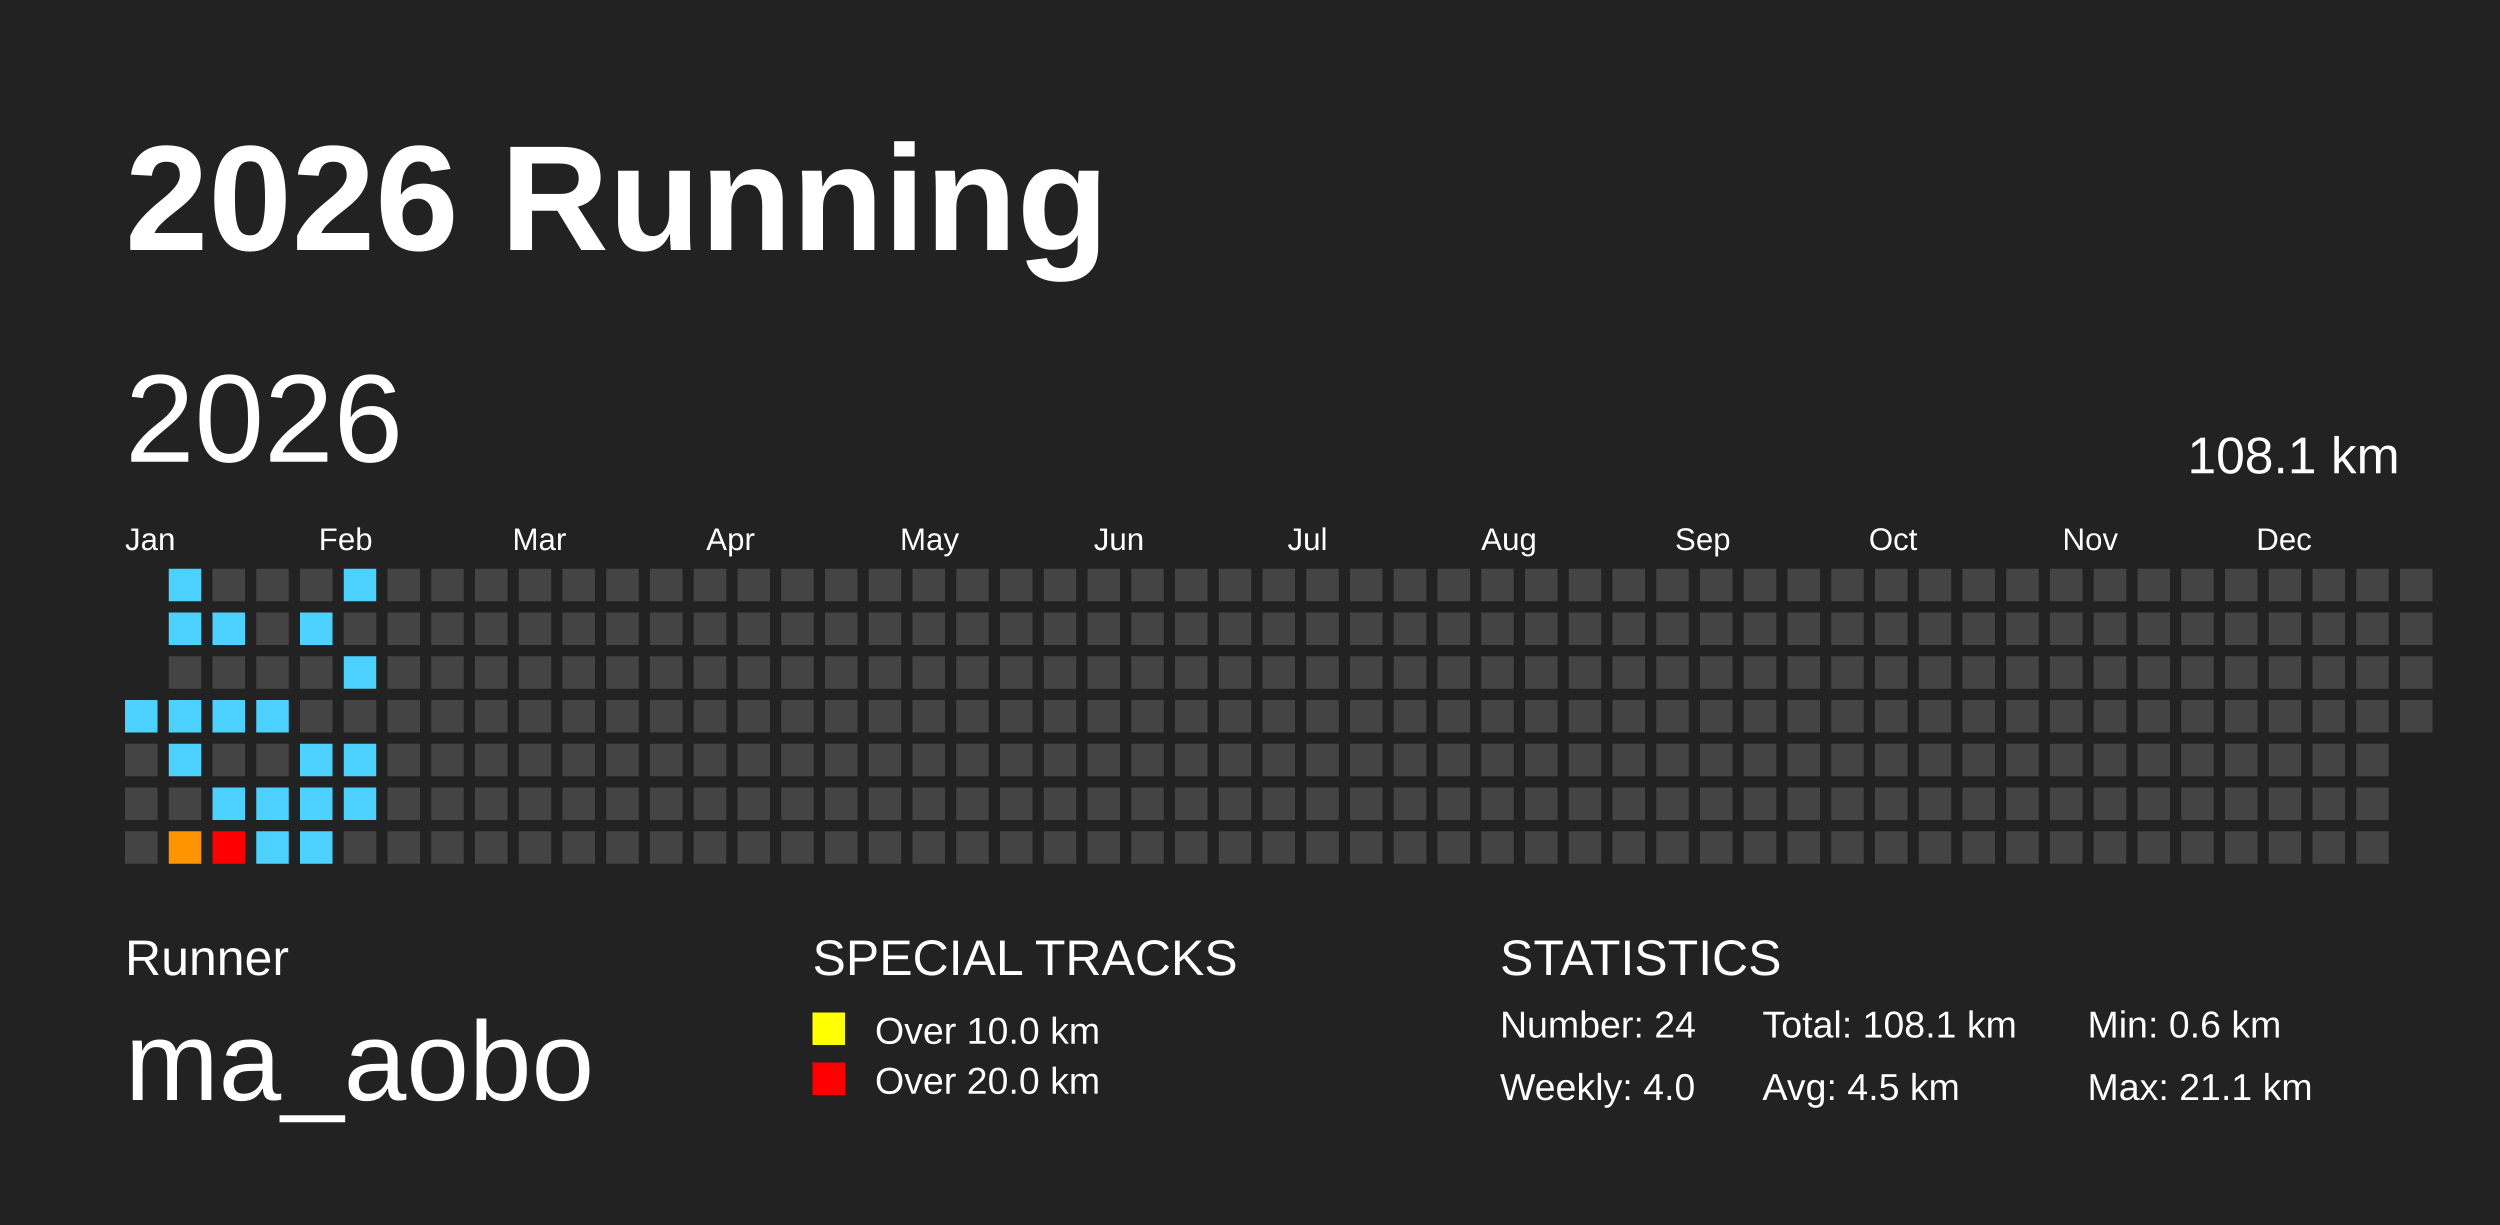
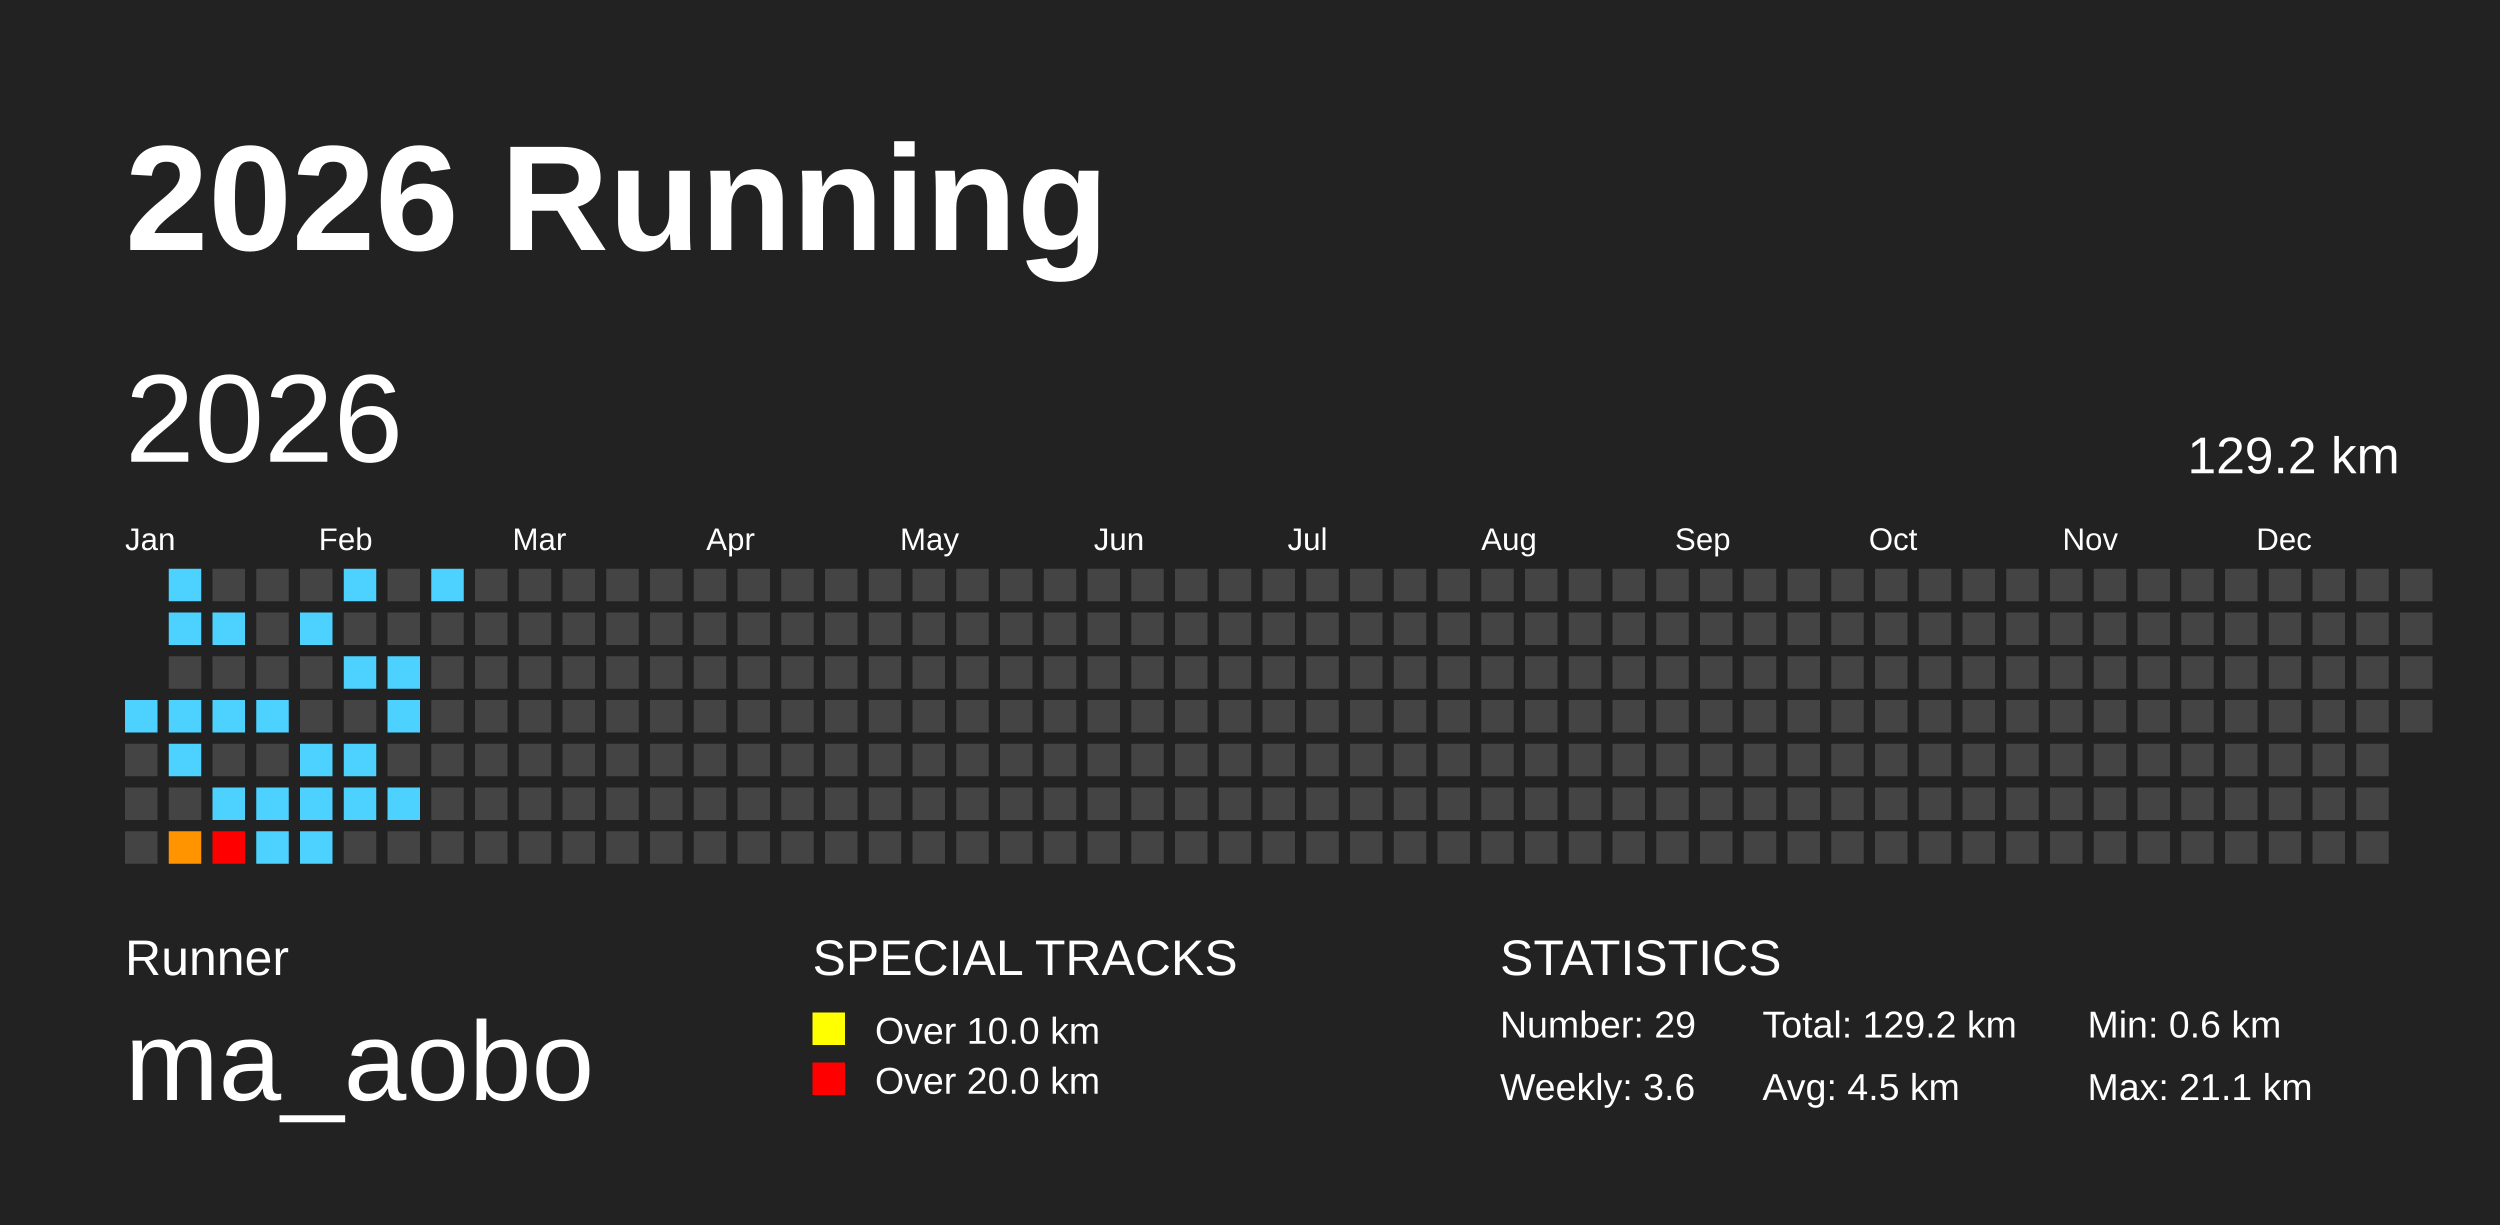
<svg xmlns="http://www.w3.org/2000/svg" baseProfile="full" height="98mm" version="1.1" viewBox="0,0,200,98" width="200mm">
  <defs />
  <rect fill="#222222" height="98" width="200" x="0" y="0" />
  <text fill="#FFFFFF" style="font-size:12px; font-family:Arial; font-weight:bold;" x="10" y="20">2026 Running</text>
  <text fill="#FFFFFF" style="font-size:4px; font-family:Arial" x="10" y="78">Runner</text>
  <text fill="#FFFFFF" style="font-size:9px; font-family:Arial" x="10" y="88">ma_aobo</text>
  <text fill="#FFFFFF" style="font-size:4px; font-family:Arial" x="65" y="78">SPECIAL TRACKS</text>
  <rect fill="yellow" height="2.6" width="2.6" x="65" y="81" />
  <text fill="#FFFFFF" style="font-size:3px; font-family:Arial" x="70" y="83.5">Over 10.0 km</text>
  <rect fill="red" height="2.6" width="2.6" x="65" y="85" />
  <text fill="#FFFFFF" style="font-size:3px; font-family:Arial" x="70" y="87.5">Over 20.0 km</text>
  <text fill="#FFFFFF" style="font-size:4px; font-family:Arial" x="120" y="78">STATISTICS</text>
-   <text fill="#FFFFFF" style="font-size:3px; font-family:Arial" x="120" y="83">Number: 24</text>
-   <text fill="#FFFFFF" style="font-size:3px; font-family:Arial" x="120" y="88">Weekly: 4.0</text>
-   <text fill="#FFFFFF" style="font-size:3px; font-family:Arial" x="141" y="83">Total: 108.1 km</text>
+   <text fill="#FFFFFF" style="font-size:3px; font-family:Arial" x="120" y="83">Number: 29</text>
+   <text fill="#FFFFFF" style="font-size:3px; font-family:Arial" x="120" y="88">Weekly: 3.6</text>
+   <text fill="#FFFFFF" style="font-size:3px; font-family:Arial" x="141" y="83">Total: 129.2 km</text>
  <text fill="#FFFFFF" style="font-size:3px; font-family:Arial" x="141" y="88">Avg: 4.5 km</text>
  <text fill="#FFFFFF" style="font-size:3px; font-family:Arial" x="167" y="83">Min: 0.6 km</text>
  <text fill="#FFFFFF" style="font-size:3px; font-family:Arial" x="167" y="88">Max: 21.1 km</text>
  <text dominant-baseline="hanging" fill="#FFFFFF" style="font-size:10.0px; font-family:Arial;" x="10" y="30">2026</text>
-   <text dominant-baseline="hanging" fill="#FFFFFF" style="font-size:4.125px; font-family:Arial;" x="175" y="35">108.1 km</text>
+   <text dominant-baseline="hanging" fill="#FFFFFF" style="font-size:4.125px; font-family:Arial;" x="175" y="35">129.2 km</text>
  <text fill="#FFFFFF" style="font-size:2.5px; font-family:Arial" x="10.0" y="44">Jan</text>
  <text fill="#FFFFFF" style="font-size:2.5px; font-family:Arial" x="25.5" y="44">Feb</text>
  <text fill="#FFFFFF" style="font-size:2.5px; font-family:Arial" x="41.0" y="44">Mar</text>
  <text fill="#FFFFFF" style="font-size:2.5px; font-family:Arial" x="56.5" y="44">Apr</text>
  <text fill="#FFFFFF" style="font-size:2.5px; font-family:Arial" x="72.0" y="44">May</text>
  <text fill="#FFFFFF" style="font-size:2.5px; font-family:Arial" x="87.5" y="44">Jun</text>
  <text fill="#FFFFFF" style="font-size:2.5px; font-family:Arial" x="103.0" y="44">Jul</text>
  <text fill="#FFFFFF" style="font-size:2.5px; font-family:Arial" x="118.5" y="44">Aug</text>
  <text fill="#FFFFFF" style="font-size:2.5px; font-family:Arial" x="134.0" y="44">Sep</text>
  <text fill="#FFFFFF" style="font-size:2.5px; font-family:Arial" x="149.5" y="44">Oct</text>
  <text fill="#FFFFFF" style="font-size:2.5px; font-family:Arial" x="165.0" y="44">Nov</text>
  <text fill="#FFFFFF" style="font-size:2.5px; font-family:Arial" x="180.5" y="44">Dec</text>
  <rect fill="#4dd2ff" height="2.6" width="2.6" x="10.0" y="56.0" />
  <rect fill="#444444" height="2.6" width="2.6" x="10.0" y="59.5" />
  <rect fill="#444444" height="2.6" width="2.6" x="10.0" y="63.0" />
  <rect fill="#444444" height="2.6" width="2.6" x="10.0" y="66.5" />
  <rect fill="#4dd2ff" height="2.6" width="2.6" x="13.5" y="45.5" />
  <rect fill="#4dd2ff" height="2.6" width="2.6" x="13.5" y="49.0" />
  <rect fill="#444444" height="2.6" width="2.6" x="13.5" y="52.5" />
  <rect fill="#4dd2ff" height="2.6" width="2.6" x="13.5" y="56.0" />
  <rect fill="#4dd2ff" height="2.6" width="2.6" x="13.5" y="59.5" />
  <rect fill="#444444" height="2.6" width="2.6" x="13.5" y="63.0" />
  <rect fill="#ff9400" height="2.6" width="2.6" x="13.5" y="66.5" />
  <rect fill="#444444" height="2.6" width="2.6" x="17.0" y="45.5" />
  <rect fill="#4dd2ff" height="2.6" width="2.6" x="17.0" y="49.0" />
  <rect fill="#444444" height="2.6" width="2.6" x="17.0" y="52.5" />
  <rect fill="#4dd2ff" height="2.6" width="2.6" x="17.0" y="56.0" />
  <rect fill="#444444" height="2.6" width="2.6" x="17.0" y="59.5" />
  <rect fill="#4dd2ff" height="2.6" width="2.6" x="17.0" y="63.0" />
  <rect fill="red" height="2.6" width="2.6" x="17.0" y="66.5" />
  <rect fill="#444444" height="2.6" width="2.6" x="20.5" y="45.5" />
  <rect fill="#444444" height="2.6" width="2.6" x="20.5" y="49.0" />
  <rect fill="#444444" height="2.6" width="2.6" x="20.5" y="52.5" />
  <rect fill="#4dd2ff" height="2.6" width="2.6" x="20.5" y="56.0" />
  <rect fill="#444444" height="2.6" width="2.6" x="20.5" y="59.5" />
  <rect fill="#4dd2ff" height="2.6" width="2.6" x="20.5" y="63.0" />
  <rect fill="#4dd2ff" height="2.6" width="2.6" x="20.5" y="66.5" />
  <rect fill="#444444" height="2.6" width="2.6" x="24.0" y="45.5" />
  <rect fill="#4dd2ff" height="2.6" width="2.6" x="24.0" y="49.0" />
  <rect fill="#444444" height="2.6" width="2.6" x="24.0" y="52.5" />
  <rect fill="#444444" height="2.6" width="2.6" x="24.0" y="56.0" />
  <rect fill="#4dd2ff" height="2.6" width="2.6" x="24.0" y="59.5" />
  <rect fill="#4dd2ff" height="2.6" width="2.6" x="24.0" y="63.0" />
  <rect fill="#4dd2ff" height="2.6" width="2.6" x="24.0" y="66.5" />
  <rect fill="#4dd2ff" height="2.6" width="2.6" x="27.5" y="45.5" />
  <rect fill="#444444" height="2.6" width="2.6" x="27.5" y="49.0" />
  <rect fill="#4dd2ff" height="2.6" width="2.6" x="27.5" y="52.5" />
  <rect fill="#444444" height="2.6" width="2.6" x="27.5" y="56.0" />
  <rect fill="#4dd2ff" height="2.6" width="2.6" x="27.5" y="59.5" />
  <rect fill="#4dd2ff" height="2.6" width="2.6" x="27.5" y="63.0" />
  <rect fill="#444444" height="2.6" width="2.6" x="27.5" y="66.5" />
  <rect fill="#444444" height="2.6" width="2.6" x="31.0" y="45.5" />
  <rect fill="#444444" height="2.6" width="2.6" x="31.0" y="49.0" />
-   <rect fill="#444444" height="2.6" width="2.6" x="31.0" y="52.5" />
-   <rect fill="#444444" height="2.6" width="2.6" x="31.0" y="56.0" />
+   <rect fill="#4dd2ff" height="2.6" width="2.6" x="31.0" y="52.5" />
+   <rect fill="#4dd2ff" height="2.6" width="2.6" x="31.0" y="56.0" />
  <rect fill="#444444" height="2.6" width="2.6" x="31.0" y="59.5" />
-   <rect fill="#444444" height="2.6" width="2.6" x="31.0" y="63.0" />
+   <rect fill="#4dd2ff" height="2.6" width="2.6" x="31.0" y="63.0" />
  <rect fill="#444444" height="2.6" width="2.6" x="31.0" y="66.5" />
-   <rect fill="#444444" height="2.6" width="2.6" x="34.5" y="45.5" />
+   <rect fill="#4dd2ff" height="2.6" width="2.6" x="34.5" y="45.5" />
  <rect fill="#444444" height="2.6" width="2.6" x="34.5" y="49.0" />
  <rect fill="#444444" height="2.6" width="2.6" x="34.5" y="52.5" />
  <rect fill="#444444" height="2.6" width="2.6" x="34.5" y="56.0" />
  <rect fill="#444444" height="2.6" width="2.6" x="34.5" y="59.5" />
  <rect fill="#444444" height="2.6" width="2.6" x="34.5" y="63.0" />
  <rect fill="#444444" height="2.6" width="2.6" x="34.5" y="66.5" />
  <rect fill="#444444" height="2.6" width="2.6" x="38.0" y="45.5" />
  <rect fill="#444444" height="2.6" width="2.6" x="38.0" y="49.0" />
  <rect fill="#444444" height="2.6" width="2.6" x="38.0" y="52.5" />
  <rect fill="#444444" height="2.6" width="2.6" x="38.0" y="56.0" />
  <rect fill="#444444" height="2.6" width="2.6" x="38.0" y="59.5" />
  <rect fill="#444444" height="2.6" width="2.6" x="38.0" y="63.0" />
  <rect fill="#444444" height="2.6" width="2.6" x="38.0" y="66.5" />
  <rect fill="#444444" height="2.6" width="2.6" x="41.5" y="45.5" />
  <rect fill="#444444" height="2.6" width="2.6" x="41.5" y="49.0" />
  <rect fill="#444444" height="2.6" width="2.6" x="41.5" y="52.5" />
  <rect fill="#444444" height="2.6" width="2.6" x="41.5" y="56.0" />
  <rect fill="#444444" height="2.6" width="2.6" x="41.5" y="59.5" />
  <rect fill="#444444" height="2.6" width="2.6" x="41.5" y="63.0" />
  <rect fill="#444444" height="2.6" width="2.6" x="41.5" y="66.5" />
  <rect fill="#444444" height="2.6" width="2.6" x="45.0" y="45.5" />
  <rect fill="#444444" height="2.6" width="2.6" x="45.0" y="49.0" />
  <rect fill="#444444" height="2.6" width="2.6" x="45.0" y="52.5" />
  <rect fill="#444444" height="2.6" width="2.6" x="45.0" y="56.0" />
  <rect fill="#444444" height="2.6" width="2.6" x="45.0" y="59.5" />
  <rect fill="#444444" height="2.6" width="2.6" x="45.0" y="63.0" />
  <rect fill="#444444" height="2.6" width="2.6" x="45.0" y="66.5" />
  <rect fill="#444444" height="2.6" width="2.6" x="48.5" y="45.5" />
  <rect fill="#444444" height="2.6" width="2.6" x="48.5" y="49.0" />
  <rect fill="#444444" height="2.6" width="2.6" x="48.5" y="52.5" />
  <rect fill="#444444" height="2.6" width="2.6" x="48.5" y="56.0" />
  <rect fill="#444444" height="2.6" width="2.6" x="48.5" y="59.5" />
  <rect fill="#444444" height="2.6" width="2.6" x="48.5" y="63.0" />
  <rect fill="#444444" height="2.6" width="2.6" x="48.5" y="66.5" />
  <rect fill="#444444" height="2.6" width="2.6" x="52.0" y="45.5" />
  <rect fill="#444444" height="2.6" width="2.6" x="52.0" y="49.0" />
  <rect fill="#444444" height="2.6" width="2.6" x="52.0" y="52.5" />
  <rect fill="#444444" height="2.6" width="2.6" x="52.0" y="56.0" />
  <rect fill="#444444" height="2.6" width="2.6" x="52.0" y="59.5" />
  <rect fill="#444444" height="2.6" width="2.6" x="52.0" y="63.0" />
  <rect fill="#444444" height="2.6" width="2.6" x="52.0" y="66.5" />
  <rect fill="#444444" height="2.6" width="2.6" x="55.5" y="45.5" />
  <rect fill="#444444" height="2.6" width="2.6" x="55.5" y="49.0" />
  <rect fill="#444444" height="2.6" width="2.6" x="55.5" y="52.5" />
  <rect fill="#444444" height="2.6" width="2.6" x="55.5" y="56.0" />
  <rect fill="#444444" height="2.6" width="2.6" x="55.5" y="59.5" />
  <rect fill="#444444" height="2.6" width="2.6" x="55.5" y="63.0" />
  <rect fill="#444444" height="2.6" width="2.6" x="55.5" y="66.5" />
  <rect fill="#444444" height="2.6" width="2.6" x="59.0" y="45.5" />
  <rect fill="#444444" height="2.6" width="2.6" x="59.0" y="49.0" />
  <rect fill="#444444" height="2.6" width="2.6" x="59.0" y="52.5" />
  <rect fill="#444444" height="2.6" width="2.6" x="59.0" y="56.0" />
  <rect fill="#444444" height="2.6" width="2.6" x="59.0" y="59.5" />
  <rect fill="#444444" height="2.6" width="2.6" x="59.0" y="63.0" />
  <rect fill="#444444" height="2.6" width="2.6" x="59.0" y="66.5" />
  <rect fill="#444444" height="2.6" width="2.6" x="62.5" y="45.5" />
  <rect fill="#444444" height="2.6" width="2.6" x="62.5" y="49.0" />
  <rect fill="#444444" height="2.6" width="2.6" x="62.5" y="52.5" />
  <rect fill="#444444" height="2.6" width="2.6" x="62.5" y="56.0" />
  <rect fill="#444444" height="2.6" width="2.6" x="62.5" y="59.5" />
  <rect fill="#444444" height="2.6" width="2.6" x="62.5" y="63.0" />
  <rect fill="#444444" height="2.6" width="2.6" x="62.5" y="66.5" />
  <rect fill="#444444" height="2.6" width="2.6" x="66.0" y="45.5" />
  <rect fill="#444444" height="2.6" width="2.6" x="66.0" y="49.0" />
  <rect fill="#444444" height="2.6" width="2.6" x="66.0" y="52.5" />
  <rect fill="#444444" height="2.6" width="2.6" x="66.0" y="56.0" />
  <rect fill="#444444" height="2.6" width="2.6" x="66.0" y="59.5" />
  <rect fill="#444444" height="2.6" width="2.6" x="66.0" y="63.0" />
  <rect fill="#444444" height="2.6" width="2.6" x="66.0" y="66.5" />
  <rect fill="#444444" height="2.6" width="2.6" x="69.5" y="45.5" />
  <rect fill="#444444" height="2.6" width="2.6" x="69.5" y="49.0" />
  <rect fill="#444444" height="2.6" width="2.6" x="69.5" y="52.5" />
  <rect fill="#444444" height="2.6" width="2.6" x="69.5" y="56.0" />
  <rect fill="#444444" height="2.6" width="2.6" x="69.5" y="59.5" />
  <rect fill="#444444" height="2.6" width="2.6" x="69.5" y="63.0" />
  <rect fill="#444444" height="2.6" width="2.6" x="69.5" y="66.5" />
  <rect fill="#444444" height="2.6" width="2.6" x="73.0" y="45.5" />
  <rect fill="#444444" height="2.6" width="2.6" x="73.0" y="49.0" />
  <rect fill="#444444" height="2.6" width="2.6" x="73.0" y="52.5" />
  <rect fill="#444444" height="2.6" width="2.6" x="73.0" y="56.0" />
  <rect fill="#444444" height="2.6" width="2.6" x="73.0" y="59.5" />
  <rect fill="#444444" height="2.6" width="2.6" x="73.0" y="63.0" />
  <rect fill="#444444" height="2.6" width="2.6" x="73.0" y="66.5" />
  <rect fill="#444444" height="2.6" width="2.6" x="76.5" y="45.5" />
  <rect fill="#444444" height="2.6" width="2.6" x="76.5" y="49.0" />
  <rect fill="#444444" height="2.6" width="2.6" x="76.5" y="52.5" />
  <rect fill="#444444" height="2.6" width="2.6" x="76.5" y="56.0" />
  <rect fill="#444444" height="2.6" width="2.6" x="76.5" y="59.5" />
  <rect fill="#444444" height="2.6" width="2.6" x="76.5" y="63.0" />
  <rect fill="#444444" height="2.6" width="2.6" x="76.5" y="66.5" />
  <rect fill="#444444" height="2.6" width="2.6" x="80.0" y="45.5" />
  <rect fill="#444444" height="2.6" width="2.6" x="80.0" y="49.0" />
  <rect fill="#444444" height="2.6" width="2.6" x="80.0" y="52.5" />
  <rect fill="#444444" height="2.6" width="2.6" x="80.0" y="56.0" />
  <rect fill="#444444" height="2.6" width="2.6" x="80.0" y="59.5" />
  <rect fill="#444444" height="2.6" width="2.6" x="80.0" y="63.0" />
  <rect fill="#444444" height="2.6" width="2.6" x="80.0" y="66.5" />
  <rect fill="#444444" height="2.6" width="2.6" x="83.5" y="45.5" />
  <rect fill="#444444" height="2.6" width="2.6" x="83.5" y="49.0" />
  <rect fill="#444444" height="2.6" width="2.6" x="83.5" y="52.5" />
  <rect fill="#444444" height="2.6" width="2.6" x="83.5" y="56.0" />
  <rect fill="#444444" height="2.6" width="2.6" x="83.5" y="59.5" />
  <rect fill="#444444" height="2.6" width="2.6" x="83.5" y="63.0" />
  <rect fill="#444444" height="2.6" width="2.6" x="83.5" y="66.5" />
  <rect fill="#444444" height="2.6" width="2.6" x="87.0" y="45.5" />
  <rect fill="#444444" height="2.6" width="2.6" x="87.0" y="49.0" />
  <rect fill="#444444" height="2.6" width="2.6" x="87.0" y="52.5" />
  <rect fill="#444444" height="2.6" width="2.6" x="87.0" y="56.0" />
  <rect fill="#444444" height="2.6" width="2.6" x="87.0" y="59.5" />
  <rect fill="#444444" height="2.6" width="2.6" x="87.0" y="63.0" />
  <rect fill="#444444" height="2.6" width="2.6" x="87.0" y="66.5" />
  <rect fill="#444444" height="2.6" width="2.6" x="90.5" y="45.5" />
  <rect fill="#444444" height="2.6" width="2.6" x="90.5" y="49.0" />
  <rect fill="#444444" height="2.6" width="2.6" x="90.5" y="52.5" />
  <rect fill="#444444" height="2.6" width="2.6" x="90.5" y="56.0" />
  <rect fill="#444444" height="2.6" width="2.6" x="90.5" y="59.5" />
  <rect fill="#444444" height="2.6" width="2.6" x="90.5" y="63.0" />
  <rect fill="#444444" height="2.6" width="2.6" x="90.5" y="66.5" />
  <rect fill="#444444" height="2.6" width="2.6" x="94.0" y="45.5" />
  <rect fill="#444444" height="2.6" width="2.6" x="94.0" y="49.0" />
  <rect fill="#444444" height="2.6" width="2.6" x="94.0" y="52.5" />
  <rect fill="#444444" height="2.6" width="2.6" x="94.0" y="56.0" />
  <rect fill="#444444" height="2.6" width="2.6" x="94.0" y="59.5" />
  <rect fill="#444444" height="2.6" width="2.6" x="94.0" y="63.0" />
  <rect fill="#444444" height="2.6" width="2.6" x="94.0" y="66.5" />
  <rect fill="#444444" height="2.6" width="2.6" x="97.5" y="45.5" />
  <rect fill="#444444" height="2.6" width="2.6" x="97.5" y="49.0" />
  <rect fill="#444444" height="2.6" width="2.6" x="97.5" y="52.5" />
  <rect fill="#444444" height="2.6" width="2.6" x="97.5" y="56.0" />
  <rect fill="#444444" height="2.6" width="2.6" x="97.5" y="59.5" />
  <rect fill="#444444" height="2.6" width="2.6" x="97.5" y="63.0" />
  <rect fill="#444444" height="2.6" width="2.6" x="97.5" y="66.5" />
  <rect fill="#444444" height="2.6" width="2.6" x="101.0" y="45.5" />
  <rect fill="#444444" height="2.6" width="2.6" x="101.0" y="49.0" />
  <rect fill="#444444" height="2.6" width="2.6" x="101.0" y="52.5" />
  <rect fill="#444444" height="2.6" width="2.6" x="101.0" y="56.0" />
  <rect fill="#444444" height="2.6" width="2.6" x="101.0" y="59.5" />
  <rect fill="#444444" height="2.6" width="2.6" x="101.0" y="63.0" />
  <rect fill="#444444" height="2.6" width="2.6" x="101.0" y="66.5" />
  <rect fill="#444444" height="2.6" width="2.6" x="104.5" y="45.5" />
  <rect fill="#444444" height="2.6" width="2.6" x="104.5" y="49.0" />
  <rect fill="#444444" height="2.6" width="2.6" x="104.5" y="52.5" />
  <rect fill="#444444" height="2.6" width="2.6" x="104.5" y="56.0" />
  <rect fill="#444444" height="2.6" width="2.6" x="104.5" y="59.5" />
  <rect fill="#444444" height="2.6" width="2.6" x="104.5" y="63.0" />
  <rect fill="#444444" height="2.6" width="2.6" x="104.5" y="66.5" />
  <rect fill="#444444" height="2.6" width="2.6" x="108.0" y="45.5" />
  <rect fill="#444444" height="2.6" width="2.6" x="108.0" y="49.0" />
  <rect fill="#444444" height="2.6" width="2.6" x="108.0" y="52.5" />
  <rect fill="#444444" height="2.6" width="2.6" x="108.0" y="56.0" />
  <rect fill="#444444" height="2.6" width="2.6" x="108.0" y="59.5" />
  <rect fill="#444444" height="2.6" width="2.6" x="108.0" y="63.0" />
  <rect fill="#444444" height="2.6" width="2.6" x="108.0" y="66.5" />
  <rect fill="#444444" height="2.6" width="2.6" x="111.5" y="45.5" />
  <rect fill="#444444" height="2.6" width="2.6" x="111.5" y="49.0" />
  <rect fill="#444444" height="2.6" width="2.6" x="111.5" y="52.5" />
  <rect fill="#444444" height="2.6" width="2.6" x="111.5" y="56.0" />
  <rect fill="#444444" height="2.6" width="2.6" x="111.5" y="59.5" />
  <rect fill="#444444" height="2.6" width="2.6" x="111.5" y="63.0" />
  <rect fill="#444444" height="2.6" width="2.6" x="111.5" y="66.5" />
  <rect fill="#444444" height="2.6" width="2.6" x="115.0" y="45.5" />
  <rect fill="#444444" height="2.6" width="2.6" x="115.0" y="49.0" />
  <rect fill="#444444" height="2.6" width="2.6" x="115.0" y="52.5" />
  <rect fill="#444444" height="2.6" width="2.6" x="115.0" y="56.0" />
  <rect fill="#444444" height="2.6" width="2.6" x="115.0" y="59.5" />
  <rect fill="#444444" height="2.6" width="2.6" x="115.0" y="63.0" />
  <rect fill="#444444" height="2.6" width="2.6" x="115.0" y="66.5" />
  <rect fill="#444444" height="2.6" width="2.6" x="118.5" y="45.5" />
  <rect fill="#444444" height="2.6" width="2.6" x="118.5" y="49.0" />
  <rect fill="#444444" height="2.6" width="2.6" x="118.5" y="52.5" />
  <rect fill="#444444" height="2.6" width="2.6" x="118.5" y="56.0" />
  <rect fill="#444444" height="2.6" width="2.6" x="118.5" y="59.5" />
  <rect fill="#444444" height="2.6" width="2.6" x="118.5" y="63.0" />
  <rect fill="#444444" height="2.6" width="2.6" x="118.5" y="66.5" />
  <rect fill="#444444" height="2.6" width="2.6" x="122.0" y="45.5" />
  <rect fill="#444444" height="2.6" width="2.6" x="122.0" y="49.0" />
  <rect fill="#444444" height="2.6" width="2.6" x="122.0" y="52.5" />
  <rect fill="#444444" height="2.6" width="2.6" x="122.0" y="56.0" />
  <rect fill="#444444" height="2.6" width="2.6" x="122.0" y="59.5" />
  <rect fill="#444444" height="2.6" width="2.6" x="122.0" y="63.0" />
  <rect fill="#444444" height="2.6" width="2.6" x="122.0" y="66.5" />
  <rect fill="#444444" height="2.6" width="2.6" x="125.5" y="45.5" />
  <rect fill="#444444" height="2.6" width="2.6" x="125.5" y="49.0" />
  <rect fill="#444444" height="2.6" width="2.6" x="125.5" y="52.5" />
  <rect fill="#444444" height="2.6" width="2.6" x="125.5" y="56.0" />
  <rect fill="#444444" height="2.6" width="2.6" x="125.5" y="59.5" />
  <rect fill="#444444" height="2.6" width="2.6" x="125.5" y="63.0" />
  <rect fill="#444444" height="2.6" width="2.6" x="125.5" y="66.5" />
  <rect fill="#444444" height="2.6" width="2.6" x="129.0" y="45.5" />
  <rect fill="#444444" height="2.6" width="2.6" x="129.0" y="49.0" />
  <rect fill="#444444" height="2.6" width="2.6" x="129.0" y="52.5" />
  <rect fill="#444444" height="2.6" width="2.6" x="129.0" y="56.0" />
  <rect fill="#444444" height="2.6" width="2.6" x="129.0" y="59.5" />
  <rect fill="#444444" height="2.6" width="2.6" x="129.0" y="63.0" />
  <rect fill="#444444" height="2.6" width="2.6" x="129.0" y="66.5" />
  <rect fill="#444444" height="2.6" width="2.6" x="132.5" y="45.5" />
  <rect fill="#444444" height="2.6" width="2.6" x="132.5" y="49.0" />
  <rect fill="#444444" height="2.6" width="2.6" x="132.5" y="52.5" />
  <rect fill="#444444" height="2.6" width="2.6" x="132.5" y="56.0" />
  <rect fill="#444444" height="2.6" width="2.6" x="132.5" y="59.5" />
  <rect fill="#444444" height="2.6" width="2.6" x="132.5" y="63.0" />
  <rect fill="#444444" height="2.6" width="2.6" x="132.5" y="66.5" />
  <rect fill="#444444" height="2.6" width="2.6" x="136.0" y="45.5" />
  <rect fill="#444444" height="2.6" width="2.6" x="136.0" y="49.0" />
  <rect fill="#444444" height="2.6" width="2.6" x="136.0" y="52.5" />
  <rect fill="#444444" height="2.6" width="2.6" x="136.0" y="56.0" />
  <rect fill="#444444" height="2.6" width="2.6" x="136.0" y="59.5" />
  <rect fill="#444444" height="2.6" width="2.6" x="136.0" y="63.0" />
  <rect fill="#444444" height="2.6" width="2.6" x="136.0" y="66.5" />
  <rect fill="#444444" height="2.6" width="2.6" x="139.5" y="45.5" />
  <rect fill="#444444" height="2.6" width="2.6" x="139.5" y="49.0" />
  <rect fill="#444444" height="2.6" width="2.6" x="139.5" y="52.5" />
  <rect fill="#444444" height="2.6" width="2.6" x="139.5" y="56.0" />
  <rect fill="#444444" height="2.6" width="2.6" x="139.5" y="59.5" />
  <rect fill="#444444" height="2.6" width="2.6" x="139.5" y="63.0" />
  <rect fill="#444444" height="2.6" width="2.6" x="139.5" y="66.5" />
  <rect fill="#444444" height="2.6" width="2.6" x="143.0" y="45.5" />
  <rect fill="#444444" height="2.6" width="2.6" x="143.0" y="49.0" />
  <rect fill="#444444" height="2.6" width="2.6" x="143.0" y="52.5" />
  <rect fill="#444444" height="2.6" width="2.6" x="143.0" y="56.0" />
  <rect fill="#444444" height="2.6" width="2.6" x="143.0" y="59.5" />
  <rect fill="#444444" height="2.6" width="2.6" x="143.0" y="63.0" />
  <rect fill="#444444" height="2.6" width="2.6" x="143.0" y="66.5" />
  <rect fill="#444444" height="2.6" width="2.6" x="146.5" y="45.5" />
  <rect fill="#444444" height="2.6" width="2.6" x="146.5" y="49.0" />
  <rect fill="#444444" height="2.6" width="2.6" x="146.5" y="52.5" />
  <rect fill="#444444" height="2.6" width="2.6" x="146.5" y="56.0" />
  <rect fill="#444444" height="2.6" width="2.6" x="146.5" y="59.5" />
  <rect fill="#444444" height="2.6" width="2.6" x="146.5" y="63.0" />
  <rect fill="#444444" height="2.6" width="2.6" x="146.5" y="66.5" />
  <rect fill="#444444" height="2.6" width="2.6" x="150.0" y="45.5" />
  <rect fill="#444444" height="2.6" width="2.6" x="150.0" y="49.0" />
  <rect fill="#444444" height="2.6" width="2.6" x="150.0" y="52.5" />
  <rect fill="#444444" height="2.6" width="2.6" x="150.0" y="56.0" />
  <rect fill="#444444" height="2.6" width="2.6" x="150.0" y="59.5" />
  <rect fill="#444444" height="2.6" width="2.6" x="150.0" y="63.0" />
  <rect fill="#444444" height="2.6" width="2.6" x="150.0" y="66.5" />
  <rect fill="#444444" height="2.6" width="2.6" x="153.5" y="45.5" />
  <rect fill="#444444" height="2.6" width="2.6" x="153.5" y="49.0" />
  <rect fill="#444444" height="2.6" width="2.6" x="153.5" y="52.5" />
  <rect fill="#444444" height="2.6" width="2.6" x="153.5" y="56.0" />
  <rect fill="#444444" height="2.6" width="2.6" x="153.5" y="59.5" />
  <rect fill="#444444" height="2.6" width="2.6" x="153.5" y="63.0" />
  <rect fill="#444444" height="2.6" width="2.6" x="153.5" y="66.5" />
  <rect fill="#444444" height="2.6" width="2.6" x="157.0" y="45.5" />
  <rect fill="#444444" height="2.6" width="2.6" x="157.0" y="49.0" />
  <rect fill="#444444" height="2.6" width="2.6" x="157.0" y="52.5" />
  <rect fill="#444444" height="2.6" width="2.6" x="157.0" y="56.0" />
  <rect fill="#444444" height="2.6" width="2.6" x="157.0" y="59.5" />
  <rect fill="#444444" height="2.6" width="2.6" x="157.0" y="63.0" />
  <rect fill="#444444" height="2.6" width="2.6" x="157.0" y="66.5" />
  <rect fill="#444444" height="2.6" width="2.6" x="160.5" y="45.5" />
  <rect fill="#444444" height="2.6" width="2.6" x="160.5" y="49.0" />
  <rect fill="#444444" height="2.6" width="2.6" x="160.5" y="52.5" />
  <rect fill="#444444" height="2.6" width="2.6" x="160.5" y="56.0" />
  <rect fill="#444444" height="2.6" width="2.6" x="160.5" y="59.5" />
  <rect fill="#444444" height="2.6" width="2.6" x="160.5" y="63.0" />
  <rect fill="#444444" height="2.6" width="2.6" x="160.5" y="66.5" />
  <rect fill="#444444" height="2.6" width="2.6" x="164.0" y="45.5" />
  <rect fill="#444444" height="2.6" width="2.6" x="164.0" y="49.0" />
  <rect fill="#444444" height="2.6" width="2.6" x="164.0" y="52.5" />
  <rect fill="#444444" height="2.6" width="2.6" x="164.0" y="56.0" />
  <rect fill="#444444" height="2.6" width="2.6" x="164.0" y="59.5" />
  <rect fill="#444444" height="2.6" width="2.6" x="164.0" y="63.0" />
  <rect fill="#444444" height="2.6" width="2.6" x="164.0" y="66.5" />
  <rect fill="#444444" height="2.6" width="2.6" x="167.5" y="45.5" />
  <rect fill="#444444" height="2.6" width="2.6" x="167.5" y="49.0" />
  <rect fill="#444444" height="2.6" width="2.6" x="167.5" y="52.5" />
  <rect fill="#444444" height="2.6" width="2.6" x="167.5" y="56.0" />
  <rect fill="#444444" height="2.6" width="2.6" x="167.5" y="59.5" />
  <rect fill="#444444" height="2.6" width="2.6" x="167.5" y="63.0" />
  <rect fill="#444444" height="2.6" width="2.6" x="167.5" y="66.5" />
  <rect fill="#444444" height="2.6" width="2.6" x="171.0" y="45.5" />
  <rect fill="#444444" height="2.6" width="2.6" x="171.0" y="49.0" />
  <rect fill="#444444" height="2.6" width="2.6" x="171.0" y="52.5" />
  <rect fill="#444444" height="2.6" width="2.6" x="171.0" y="56.0" />
  <rect fill="#444444" height="2.6" width="2.6" x="171.0" y="59.5" />
  <rect fill="#444444" height="2.6" width="2.6" x="171.0" y="63.0" />
  <rect fill="#444444" height="2.6" width="2.6" x="171.0" y="66.5" />
  <rect fill="#444444" height="2.6" width="2.6" x="174.5" y="45.5" />
  <rect fill="#444444" height="2.6" width="2.6" x="174.5" y="49.0" />
  <rect fill="#444444" height="2.6" width="2.6" x="174.5" y="52.5" />
  <rect fill="#444444" height="2.6" width="2.6" x="174.5" y="56.0" />
  <rect fill="#444444" height="2.6" width="2.6" x="174.5" y="59.5" />
  <rect fill="#444444" height="2.6" width="2.6" x="174.5" y="63.0" />
  <rect fill="#444444" height="2.6" width="2.6" x="174.5" y="66.5" />
  <rect fill="#444444" height="2.6" width="2.6" x="178.0" y="45.5" />
  <rect fill="#444444" height="2.6" width="2.6" x="178.0" y="49.0" />
  <rect fill="#444444" height="2.6" width="2.6" x="178.0" y="52.5" />
  <rect fill="#444444" height="2.6" width="2.6" x="178.0" y="56.0" />
  <rect fill="#444444" height="2.6" width="2.6" x="178.0" y="59.5" />
  <rect fill="#444444" height="2.6" width="2.6" x="178.0" y="63.0" />
  <rect fill="#444444" height="2.6" width="2.6" x="178.0" y="66.5" />
  <rect fill="#444444" height="2.6" width="2.6" x="181.5" y="45.5" />
  <rect fill="#444444" height="2.6" width="2.6" x="181.5" y="49.0" />
  <rect fill="#444444" height="2.6" width="2.6" x="181.5" y="52.5" />
  <rect fill="#444444" height="2.6" width="2.6" x="181.5" y="56.0" />
  <rect fill="#444444" height="2.6" width="2.6" x="181.5" y="59.5" />
  <rect fill="#444444" height="2.6" width="2.6" x="181.5" y="63.0" />
  <rect fill="#444444" height="2.6" width="2.6" x="181.5" y="66.5" />
  <rect fill="#444444" height="2.6" width="2.6" x="185.0" y="45.5" />
  <rect fill="#444444" height="2.6" width="2.6" x="185.0" y="49.0" />
  <rect fill="#444444" height="2.6" width="2.6" x="185.0" y="52.5" />
  <rect fill="#444444" height="2.6" width="2.6" x="185.0" y="56.0" />
  <rect fill="#444444" height="2.6" width="2.6" x="185.0" y="59.5" />
  <rect fill="#444444" height="2.6" width="2.6" x="185.0" y="63.0" />
  <rect fill="#444444" height="2.6" width="2.6" x="185.0" y="66.5" />
  <rect fill="#444444" height="2.6" width="2.6" x="188.5" y="45.5" />
  <rect fill="#444444" height="2.6" width="2.6" x="188.5" y="49.0" />
  <rect fill="#444444" height="2.6" width="2.6" x="188.5" y="52.5" />
  <rect fill="#444444" height="2.6" width="2.6" x="188.5" y="56.0" />
  <rect fill="#444444" height="2.6" width="2.6" x="188.5" y="59.5" />
  <rect fill="#444444" height="2.6" width="2.6" x="188.5" y="63.0" />
  <rect fill="#444444" height="2.6" width="2.6" x="188.5" y="66.5" />
  <rect fill="#444444" height="2.6" width="2.6" x="192.0" y="45.5" />
  <rect fill="#444444" height="2.6" width="2.6" x="192.0" y="49.0" />
  <rect fill="#444444" height="2.6" width="2.6" x="192.0" y="52.5" />
  <rect fill="#444444" height="2.6" width="2.6" x="192.0" y="56.0" />
</svg>
